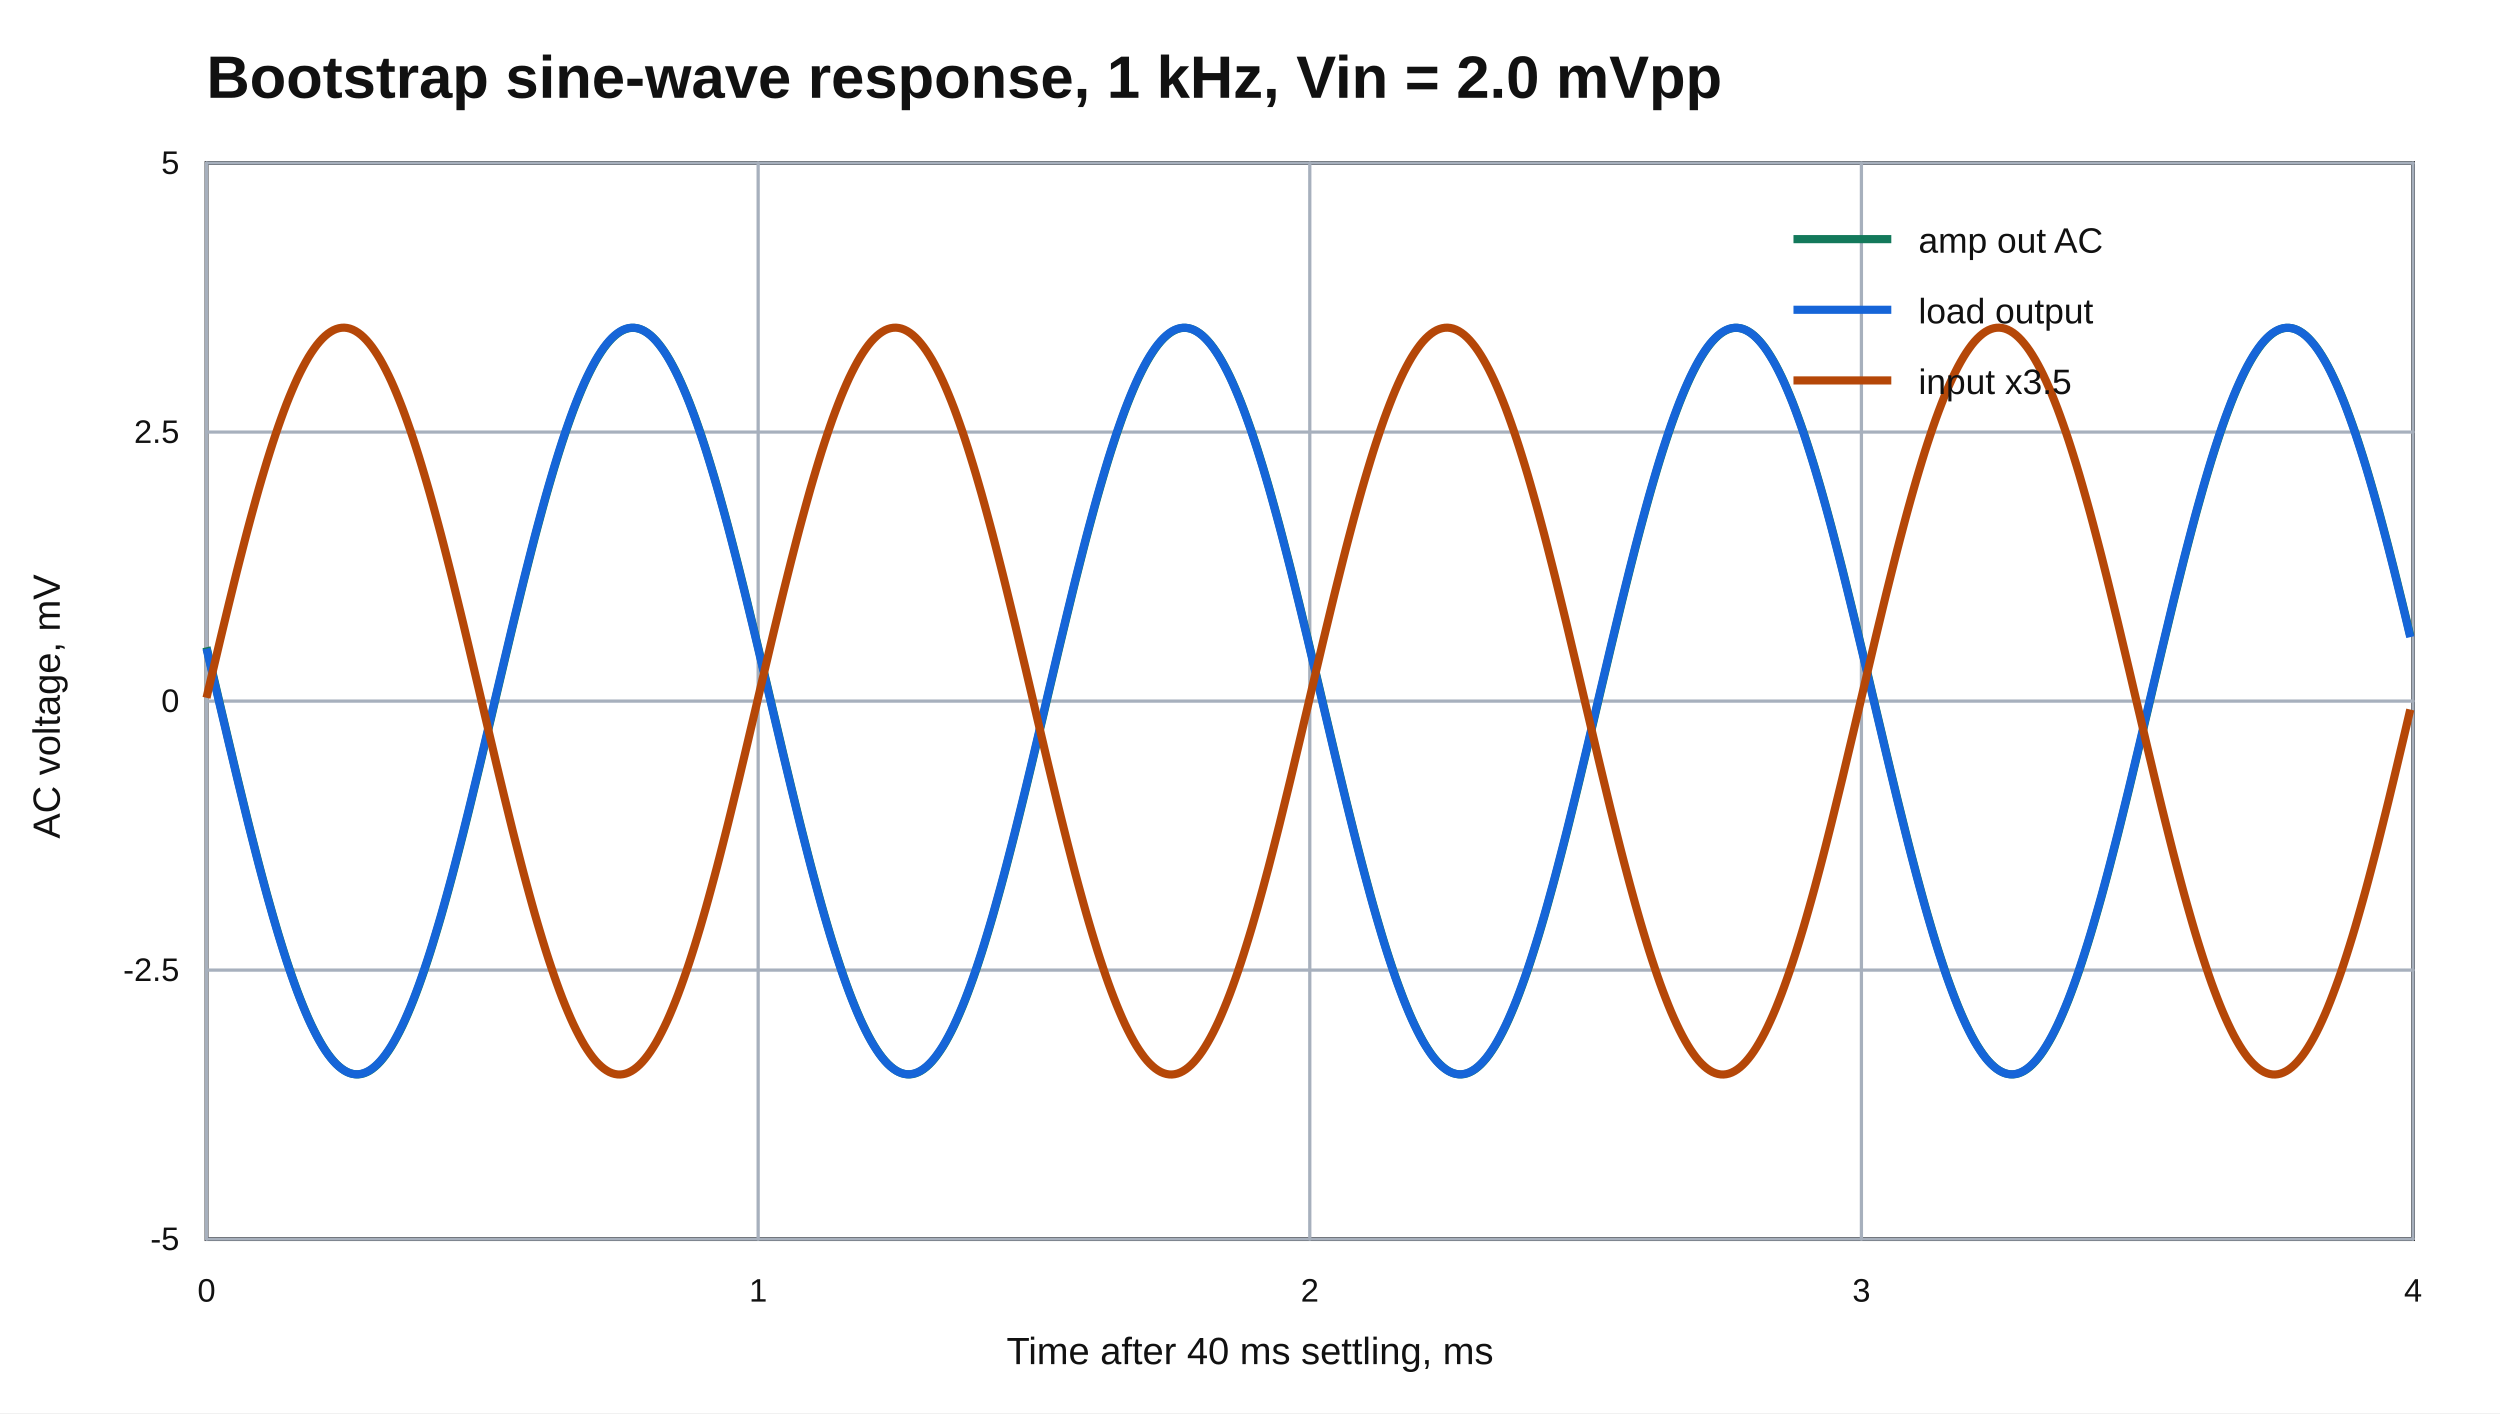
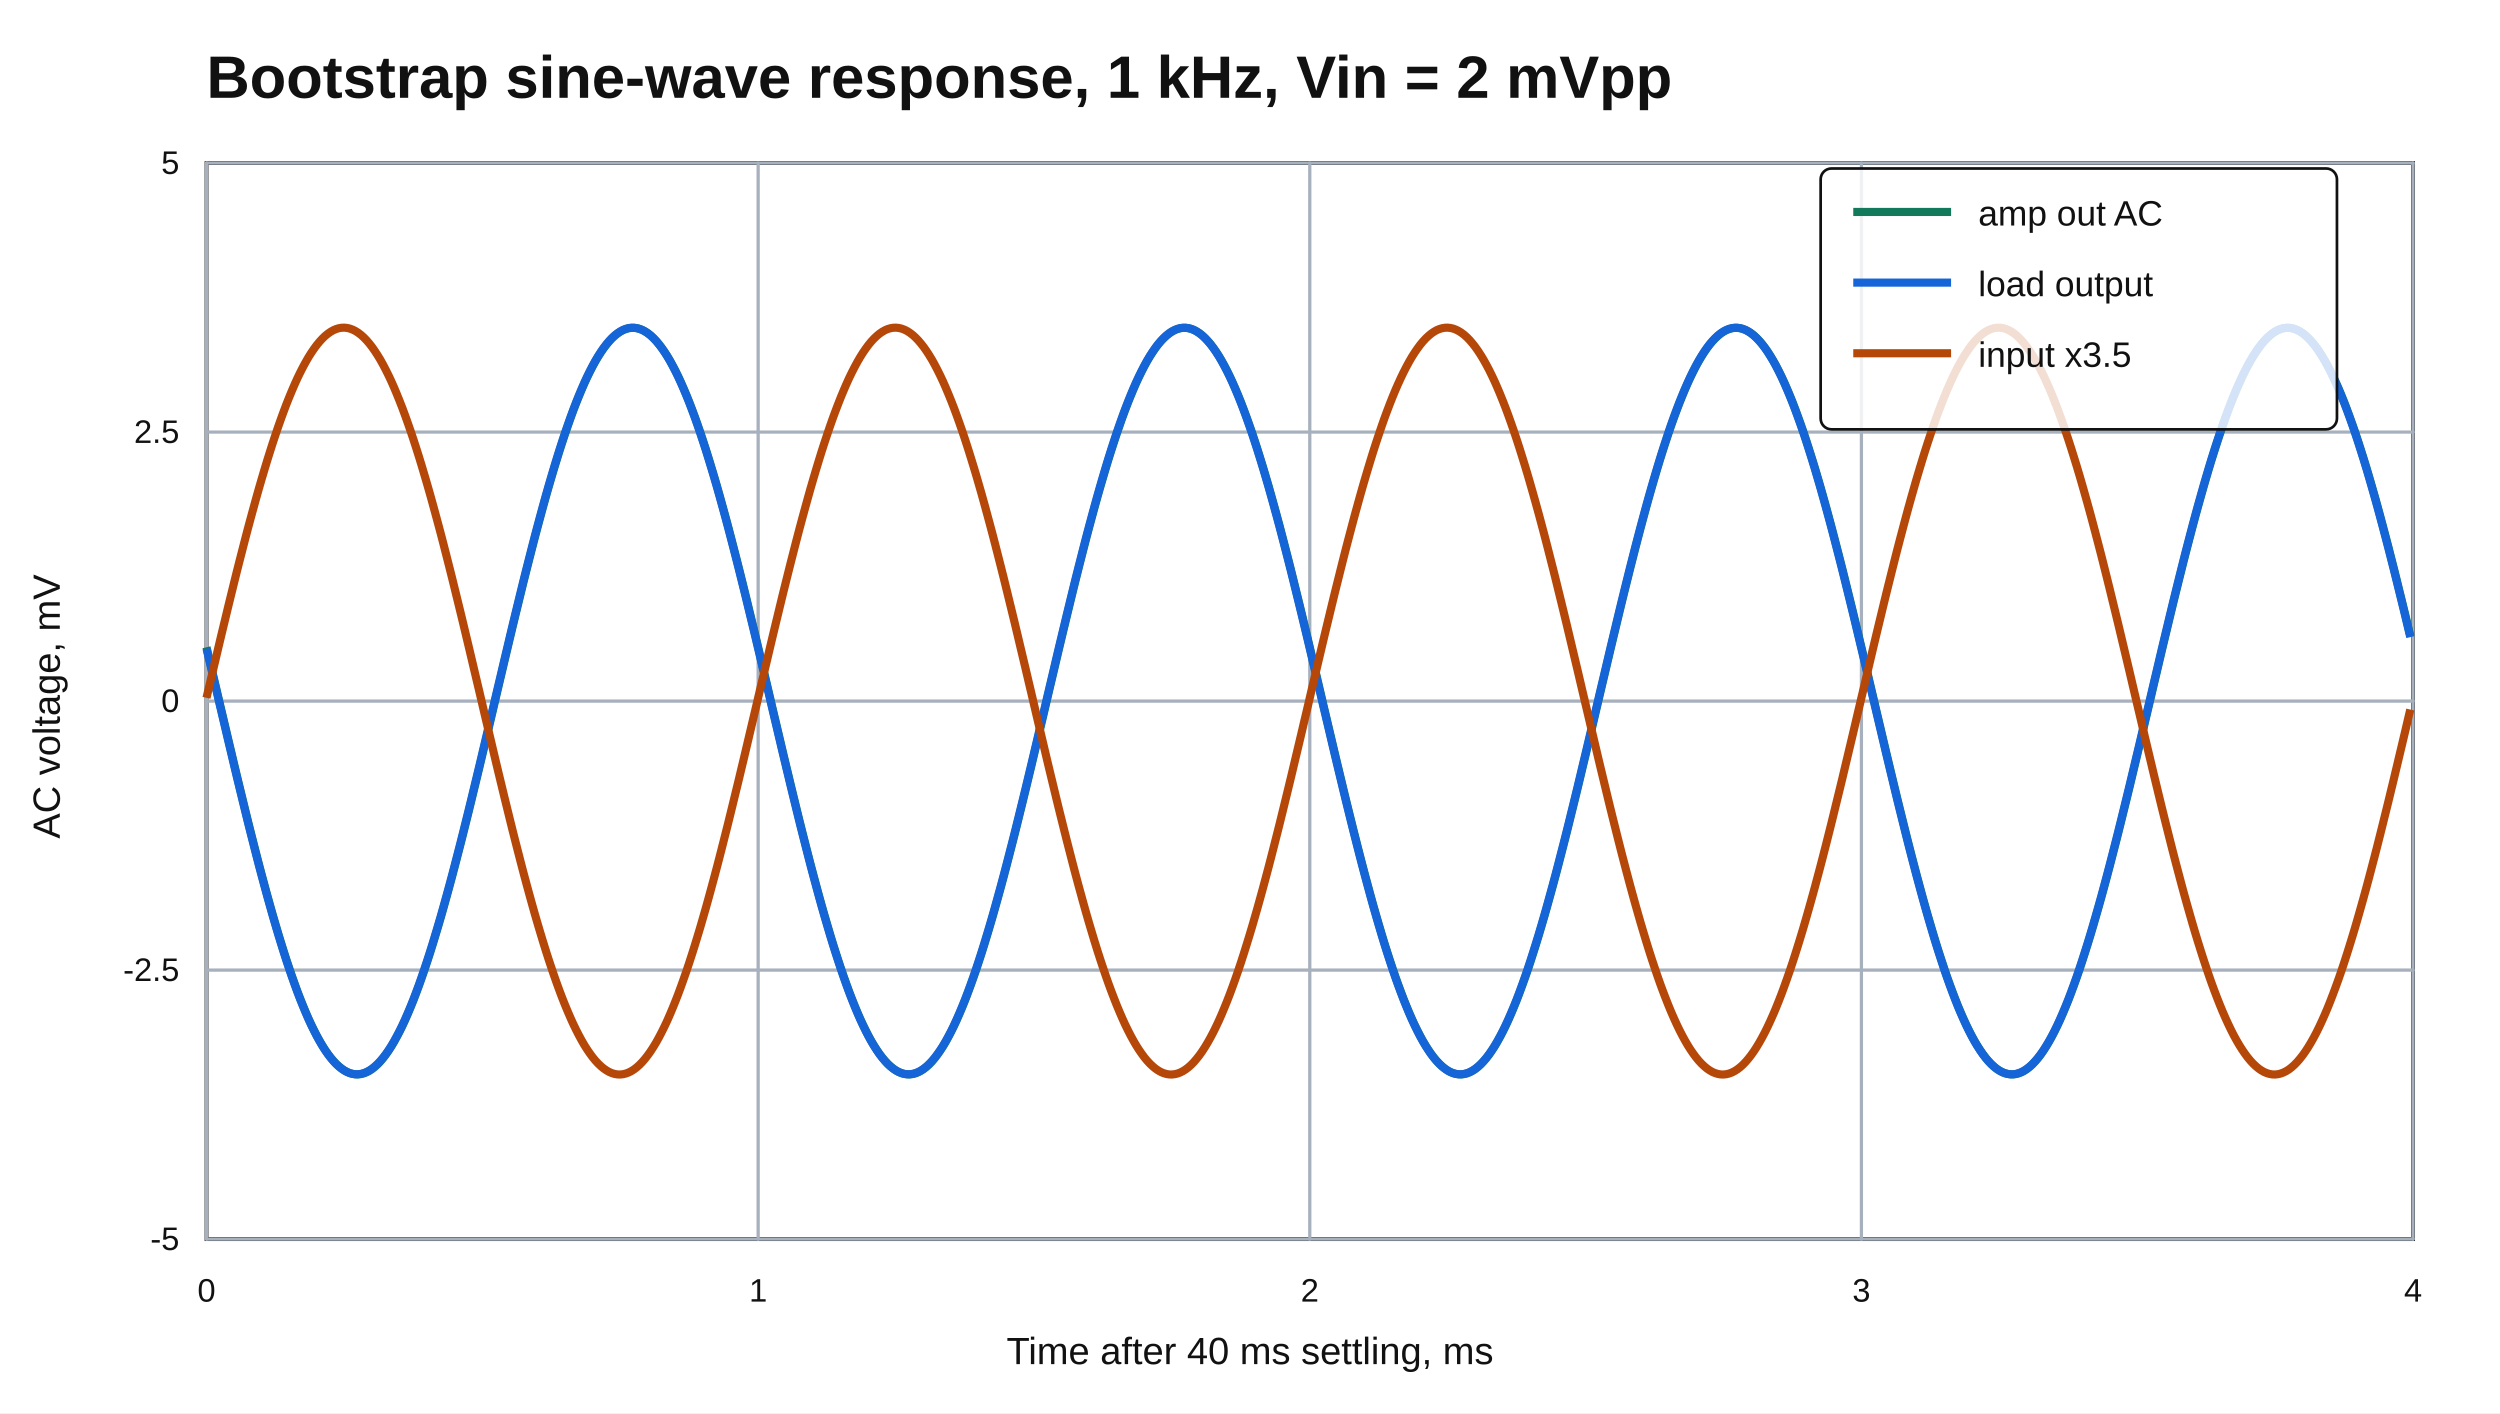
<svg xmlns="http://www.w3.org/2000/svg" width="920" height="520" viewBox="0 0 920 520">
  <defs>
    <style>
.wire{stroke:#111;stroke-width:2.6;fill:none;stroke-linecap:round;stroke-linejoin:round}
.thin{stroke:#a7b0bd;stroke-width:1.2;fill:none;stroke-linecap:round;stroke-linejoin:round}
.axis{stroke:#111;stroke-width:1.4;fill:none}
.blue{stroke:#1665d8;stroke-width:3;fill:none;stroke-linecap:round;stroke-linejoin:round}
.green{stroke:#13795b;stroke-width:3;fill:none;stroke-linecap:round;stroke-linejoin:round}
.orange{stroke:#b54708;stroke-width:3;fill:none;stroke-linecap:round;stroke-linejoin:round}
.node{fill:#111;stroke:none}
</style>
  </defs>
  <rect width="100%" height="100%" fill="#fff" />
-   <text x="76" y="36" font-family="Arial, Helvetica, sans-serif" font-size="22" font-weight="700" text-anchor="start" fill="#111">Bootstrap sine-wave response, 1 kHz, Vin = 2.0 mVpp</text>
+   <text x="76" y="36" font-family="Arial, Helvetica, sans-serif" font-size="22" font-weight="700" text-anchor="start" fill="#111">Bootstrap sine-wave response, 1 kHz, Vin = 2 mVpp</text>
  <rect x="76" y="60" width="812" height="396" fill="#fff" stroke="#111" stroke-width="1.4" />
  <line x1="76" y1="60" x2="76" y2="456" class="thin" />
  <text x="76" y="479" font-family="Arial, Helvetica, sans-serif" font-size="12" font-weight="400" text-anchor="middle" fill="#111">0</text>
  <line x1="279" y1="60" x2="279" y2="456" class="thin" />
  <text x="279" y="479" font-family="Arial, Helvetica, sans-serif" font-size="12" font-weight="400" text-anchor="middle" fill="#111">1</text>
  <line x1="482" y1="60" x2="482" y2="456" class="thin" />
  <text x="482" y="479" font-family="Arial, Helvetica, sans-serif" font-size="12" font-weight="400" text-anchor="middle" fill="#111">2</text>
  <line x1="685" y1="60" x2="685" y2="456" class="thin" />
  <text x="685" y="479" font-family="Arial, Helvetica, sans-serif" font-size="12" font-weight="400" text-anchor="middle" fill="#111">3</text>
  <line x1="888" y1="60" x2="888" y2="456" class="thin" />
  <text x="888" y="479" font-family="Arial, Helvetica, sans-serif" font-size="12" font-weight="400" text-anchor="middle" fill="#111">4</text>
  <line x1="76" y1="456" x2="888" y2="456" class="thin" />
  <text x="66" y="460" font-family="Arial, Helvetica, sans-serif" font-size="12" font-weight="400" text-anchor="end" fill="#111">-5</text>
  <line x1="76" y1="357" x2="888" y2="357" class="thin" />
  <text x="66" y="361" font-family="Arial, Helvetica, sans-serif" font-size="12" font-weight="400" text-anchor="end" fill="#111">-2.5</text>
  <line x1="76" y1="258" x2="888" y2="258" class="thin" />
  <text x="66" y="262" font-family="Arial, Helvetica, sans-serif" font-size="12" font-weight="400" text-anchor="end" fill="#111">0</text>
  <line x1="76" y1="159" x2="888" y2="159" class="thin" />
  <text x="66" y="163" font-family="Arial, Helvetica, sans-serif" font-size="12" font-weight="400" text-anchor="end" fill="#111">2.5</text>
  <line x1="76" y1="60" x2="888" y2="60" class="thin" />
  <text x="66" y="64" font-family="Arial, Helvetica, sans-serif" font-size="12" font-weight="400" text-anchor="end" fill="#111">5</text>
  <polyline points="76.00,238.19 77.01,242.47 78.03,246.76 79.05,251.07 80.06,255.38 81.07,259.70 82.09,264.01 83.11,268.32 84.12,272.61 85.14,276.90 86.15,281.16 87.16,285.40 88.18,289.61 89.20,293.80 90.21,297.94 91.22,302.05 92.24,306.12 93.26,310.13 94.27,314.10 95.28,318.01 96.30,321.86 97.32,325.65 98.33,329.37 99.35,333.02 100.36,336.60 101.38,340.10 102.39,343.52 103.41,346.86 104.42,350.10 105.43,353.26 106.45,356.32 107.47,359.29 108.48,362.15 109.49,364.92 110.51,367.57 111.53,370.12 112.54,372.56 113.55,374.89 114.57,377.10 115.59,379.19 116.60,381.16 117.62,383.01 118.63,384.74 119.64,386.34 120.66,387.82 121.68,389.17 122.69,390.39 123.70,391.48 124.72,392.43 125.74,393.26 126.75,393.95 127.76,394.51 128.78,394.93 129.80,395.21 130.81,395.36 131.82,395.38 132.84,395.26 133.86,395.00 134.87,394.61 135.89,394.09 136.90,393.43 137.91,392.63 138.93,391.71 139.95,390.65 140.96,389.46 141.97,388.14 142.99,386.69 144.01,385.12 145.02,383.42 146.03,381.59 147.05,379.65 148.07,377.58 149.08,375.40 150.09,373.10 151.11,370.68 152.13,368.16 153.14,365.52 154.16,362.78 155.17,359.94 156.18,357.00 157.20,353.95 158.22,350.82 159.23,347.59 160.24,344.27 161.26,340.87 162.28,337.39 163.29,333.82 164.30,330.19 165.32,326.48 166.34,322.70 167.35,318.86 168.36,314.96 169.38,311.01 170.40,307.00 171.41,302.94 172.43,298.84 173.44,294.70 174.45,290.52 175.47,286.31 176.49,282.08 177.50,277.81 178.51,273.53 179.53,269.24 180.55,264.93 181.56,260.62 182.57,256.30 183.59,251.98 184.61,247.67 185.62,243.38 186.64,239.09 187.65,234.83 188.66,230.58 189.68,226.37 190.70,222.18 191.71,218.03 192.72,213.92 193.74,209.86 194.76,205.84 195.77,201.87 196.78,197.96 197.80,194.11 198.82,190.32 199.83,186.60 200.84,182.95 201.86,179.37 202.88,175.87 203.89,172.45 204.91,169.12 205.92,165.87 206.93,162.72 207.95,159.66 208.97,156.69 209.98,153.83 210.99,151.07 212.01,148.41 213.03,145.86 214.04,143.43 215.05,141.10 216.07,138.89 217.09,136.80 218.10,134.83 219.11,132.98 220.13,131.26 221.15,129.66 222.16,128.18 223.18,126.84 224.19,125.62 225.20,124.53 226.22,123.58 227.24,122.76 228.25,122.07 229.26,121.52 230.28,121.10 231.30,120.81 232.31,120.66 233.32,120.65 234.34,120.77 235.36,121.03 236.37,121.42 237.38,121.95 238.40,122.61 239.42,123.41 240.43,124.34 241.45,125.40 242.46,126.59 243.47,127.91 244.49,129.36 245.51,130.93 246.52,132.63 247.53,134.46 248.55,136.40 249.57,138.47 250.58,140.66 251.59,142.96 252.61,145.37 253.63,147.89 254.64,150.53 255.66,153.27 256.67,156.11 257.69,159.05 258.70,162.09 259.72,165.23 260.73,168.46 261.74,171.77 262.76,175.17 263.78,178.65 264.79,182.21 265.80,185.85 266.82,189.56 267.84,193.33 268.85,197.17 269.86,201.06 270.88,205.02 271.90,209.02 272.91,213.08 273.93,217.18 274.94,221.32 275.95,225.49 276.97,229.70 277.99,233.93 279.00,238.19 280.01,242.47 281.03,246.76 282.05,251.07 283.06,255.38 284.07,259.70 285.09,264.01 286.11,268.32 287.12,272.61 288.13,276.90 289.15,281.16 290.17,285.40 291.18,289.61 292.20,293.80 293.21,297.94 294.22,302.05 295.24,306.12 296.26,310.13 297.27,314.10 298.28,318.01 299.30,321.86 300.32,325.65 301.33,329.37 302.34,333.02 303.36,336.60 304.38,340.10 305.39,343.52 306.40,346.86 307.42,350.10 308.44,353.26 309.45,356.32 310.47,359.29 311.48,362.15 312.49,364.91 313.51,367.57 314.53,370.12 315.54,372.56 316.55,374.89 317.57,377.10 318.59,379.19 319.60,381.16 320.61,383.01 321.63,384.74 322.65,386.34 323.66,387.82 324.68,389.17 325.69,390.39 326.70,391.48 327.72,392.43 328.74,393.26 329.75,393.95 330.76,394.50 331.78,394.93 332.80,395.21 333.81,395.36 334.82,395.38 335.84,395.26 336.86,395.00 337.87,394.61 338.88,394.09 339.90,393.43 340.92,392.63 341.93,391.71 342.95,390.65 343.96,389.46 344.97,388.14 345.99,386.69 347.01,385.12 348.02,383.42 349.03,381.59 350.05,379.65 351.07,377.58 352.08,375.40 353.09,373.10 354.11,370.68 355.13,368.16 356.14,365.52 357.15,362.78 358.17,359.94 359.19,357.00 360.20,353.95 361.22,350.82 362.23,347.59 363.24,344.27 364.26,340.87 365.28,337.39 366.29,333.82 367.30,330.19 368.32,326.48 369.34,322.70 370.35,318.86 371.36,314.96 372.38,311.01 373.40,307.00 374.41,302.94 375.42,298.84 376.44,294.70 377.46,290.52 378.47,286.31 379.49,282.07 380.50,277.81 381.51,273.53 382.53,269.24 383.55,264.93 384.56,260.61 385.57,256.30 386.59,251.98 387.61,247.67 388.62,243.38 389.63,239.09 390.65,234.83 391.67,230.58 392.68,226.37 393.70,222.18 394.71,218.03 395.72,213.92 396.74,209.86 397.76,205.84 398.77,201.87 399.78,197.96 400.80,194.11 401.82,190.32 402.83,186.60 403.84,182.95 404.86,179.37 405.88,175.87 406.89,172.45 407.90,169.12 408.92,165.87 409.94,162.72 410.95,159.66 411.97,156.69 412.98,153.83 413.99,151.07 415.01,148.41 416.03,145.86 417.04,143.43 418.05,141.10 419.07,138.89 420.09,136.80 421.10,134.83 422.11,132.98 423.13,131.26 424.15,129.66 425.16,128.18 426.17,126.84 427.19,125.62 428.21,124.53 429.22,123.58 430.24,122.76 431.25,122.07 432.26,121.52 433.28,121.10 434.30,120.81 435.31,120.66 436.32,120.65 437.34,120.77 438.36,121.03 439.37,121.42 440.38,121.95 441.40,122.61 442.42,123.41 443.43,124.34 444.44,125.40 445.46,126.59 446.48,127.91 447.49,129.36 448.51,130.93 449.52,132.63 450.53,134.46 451.55,136.40 452.57,138.47 453.58,140.66 454.59,142.96 455.61,145.37 456.63,147.89 457.64,150.53 458.65,153.27 459.67,156.11 460.69,159.05 461.70,162.09 462.72,165.23 463.73,168.46 464.75,171.77 465.76,175.17 466.78,178.65 467.79,182.21 468.80,185.85 469.82,189.55 470.84,193.33 471.85,197.17 472.86,201.06 473.88,205.02 474.90,209.02 475.91,213.08 476.92,217.18 477.94,221.32 478.96,225.49 479.97,229.70 480.99,233.93 482.00,238.19 483.01,242.47 484.03,246.76 485.05,251.07 486.06,255.38 487.07,259.70 488.09,264.01 489.11,268.32 490.12,272.61 491.13,276.89 492.15,281.16 493.17,285.40 494.18,289.61 495.19,293.80 496.21,297.94 497.23,302.05 498.24,306.12 499.26,310.13 500.27,314.10 501.28,318.01 502.30,321.86 503.32,325.65 504.33,329.37 505.34,333.02 506.36,336.60 507.38,340.10 508.39,343.52 509.40,346.86 510.42,350.10 511.44,353.26 512.45,356.32 513.46,359.29 514.48,362.15 515.50,364.91 516.51,367.57 517.53,370.12 518.54,372.56 519.55,374.88 520.57,377.10 521.59,379.19 522.60,381.16 523.61,383.01 524.63,384.74 525.65,386.34 526.66,387.82 527.67,389.17 528.69,390.39 529.71,391.48 530.72,392.43 531.74,393.26 532.75,393.95 533.76,394.50 534.78,394.93 535.80,395.21 536.81,395.36 537.82,395.38 538.84,395.26 539.86,395.00 540.87,394.61 541.88,394.09 542.90,393.43 543.92,392.63 544.93,391.71 545.94,390.65 546.96,389.46 547.98,388.14 548.99,386.69 550.01,385.12 551.02,383.42 552.03,381.59 553.05,379.65 554.07,377.58 555.08,375.40 556.09,373.10 557.11,370.68 558.13,368.16 559.14,365.52 560.15,362.78 561.17,359.94 562.19,357.00 563.20,353.95 564.21,350.82 565.23,347.59 566.25,344.27 567.26,340.87 568.28,337.39 569.29,333.82 570.30,330.19 571.32,326.48 572.34,322.70 573.35,318.86 574.36,314.96 575.38,311.01 576.40,307.00 577.41,302.94 578.42,298.84 579.44,294.70 580.46,290.52 581.47,286.31 582.48,282.07 583.50,277.81 584.52,273.53 585.53,269.24 586.55,264.93 587.56,260.61 588.57,256.30 589.59,251.98 590.61,247.67 591.62,243.37 592.63,239.09 593.65,234.83 594.67,230.58 595.68,226.37 596.69,222.18 597.71,218.03 598.73,213.92 599.74,209.86 600.76,205.84 601.77,201.87 602.79,197.96 603.80,194.11 604.82,190.32 605.83,186.60 606.84,182.95 607.86,179.37 608.88,175.87 609.89,172.45 610.90,169.12 611.92,165.87 612.94,162.72 613.95,159.66 614.96,156.69 615.98,153.83 617.00,151.07 618.01,148.41 619.03,145.86 620.04,143.43 621.06,141.10 622.07,138.89 623.09,136.80 624.10,134.83 625.11,132.98 626.13,131.26 627.15,129.66 628.16,128.18 629.17,126.84 630.19,125.62 631.21,124.53 632.22,123.58 633.23,122.76 634.25,122.07 635.27,121.52 636.28,121.10 637.30,120.81 638.31,120.66 639.32,120.65 640.34,120.77 641.36,121.03 642.37,121.42 643.38,121.95 644.40,122.61 645.42,123.41 646.43,124.34 647.44,125.40 648.46,126.59 649.48,127.91 650.49,129.36 651.50,130.93 652.52,132.63 653.54,134.46 654.55,136.40 655.57,138.47 656.58,140.65 657.59,142.96 658.61,145.37 659.63,147.89 660.64,150.53 661.65,153.27 662.67,156.11 663.69,159.05 664.70,162.09 665.71,165.23 666.73,168.46 667.75,171.77 668.76,175.17 669.78,178.65 670.79,182.21 671.81,185.85 672.82,189.55 673.84,193.33 674.85,197.17 675.86,201.06 676.88,205.02 677.90,209.02 678.91,213.08 679.92,217.18 680.94,221.32 681.96,225.49 682.97,229.70 683.98,233.93 685.00,238.19 686.02,242.47 687.03,246.76 688.05,251.07 689.06,255.38 690.07,259.70 691.09,264.01 692.11,268.32 693.12,272.61 694.13,276.89 695.15,281.16 696.17,285.40 697.18,289.61 698.19,293.80 699.21,297.94 700.23,302.05 701.24,306.12 702.25,310.13 703.27,314.10 704.29,318.01 705.30,321.86 706.32,325.65 707.33,329.37 708.34,333.02 709.36,336.60 710.38,340.10 711.39,343.52 712.40,346.86 713.42,350.10 714.44,353.26 715.45,356.32 716.46,359.29 717.48,362.15 718.50,364.91 719.51,367.57 720.52,370.12 721.54,372.56 722.56,374.88 723.57,377.09 724.59,379.19 725.60,381.16 726.61,383.01 727.63,384.74 728.65,386.34 729.66,387.82 730.67,389.17 731.69,390.39 732.71,391.48 733.72,392.43 734.73,393.26 735.75,393.95 736.77,394.50 737.78,394.93 738.80,395.21 739.81,395.36 740.83,395.38 741.84,395.26 742.86,395.00 743.87,394.61 744.88,394.09 745.90,393.43 746.92,392.63 747.93,391.71 748.94,390.65 749.96,389.46 750.98,388.14 751.99,386.69 753.00,385.12 754.02,383.42 755.04,381.59 756.05,379.65 757.07,377.58 758.08,375.40 759.09,373.10 760.11,370.68 761.13,368.16 762.14,365.52 763.15,362.78 764.17,359.94 765.19,357.00 766.20,353.95 767.21,350.82 768.23,347.59 769.25,344.27 770.26,340.87 771.27,337.39 772.29,333.82 773.31,330.19 774.32,326.48 775.34,322.70 776.35,318.86 777.36,314.96 778.38,311.01 779.40,307.00 780.41,302.94 781.42,298.84 782.44,294.70 783.46,290.52 784.47,286.31 785.48,282.07 786.50,277.81 787.52,273.53 788.53,269.24 789.54,264.93 790.56,260.61 791.58,256.30 792.59,251.98 793.61,247.67 794.62,243.37 795.63,239.09 796.65,234.82 797.67,230.58 798.68,226.37 799.69,222.18 800.71,218.03 801.73,213.92 802.74,209.86 803.75,205.84 804.77,201.87 805.79,197.96 806.80,194.11 807.81,190.32 808.83,186.60 809.85,182.95 810.86,179.37 811.88,175.87 812.89,172.45 813.90,169.12 814.92,165.87 815.94,162.72 816.95,159.65 817.96,156.69 818.98,153.83 820.00,151.07 821.01,148.41 822.02,145.86 823.04,143.43 824.06,141.10 825.07,138.89 826.09,136.80 827.10,134.83 828.12,132.98 829.13,131.26 830.15,129.66 831.16,128.18 832.17,126.84 833.19,125.62 834.21,124.53 835.22,123.58 836.23,122.76 837.25,122.07 838.27,121.52 839.28,121.10 840.29,120.81 841.31,120.66 842.33,120.65 843.34,120.77 844.36,121.03 845.37,121.42 846.38,121.95 847.40,122.61 848.42,123.41 849.43,124.34 850.44,125.40 851.46,126.59 852.48,127.91 853.49,129.36 854.50,130.93 855.52,132.63 856.54,134.46 857.55,136.40 858.56,138.47 859.58,140.65 860.60,142.95 861.61,145.37 862.63,147.89 863.64,150.53 864.65,153.27 865.67,156.11 866.69,159.05 867.70,162.09 868.71,165.23 869.73,168.46 870.75,171.77 871.76,175.17 872.77,178.65 873.79,182.21 874.81,185.85 875.82,189.55 876.83,193.33 877.85,197.17 878.87,201.06 879.88,205.02 880.90,209.02 881.91,213.08 882.92,217.18 883.94,221.32 884.96,225.49 885.97,229.70 886.98,233.93" fill="none" stroke="#13795b" stroke-width="3" stroke-linejoin="round" />
-   <line x1="660" y1="88" x2="696" y2="88" stroke="#13795b" stroke-width="3" />
-   <text x="706" y="93" font-family="Arial, Helvetica, sans-serif" font-size="13" font-weight="400" text-anchor="start" fill="#111">amp out AC</text>
  <polyline points="76.00,238.71 77.01,242.99 78.03,247.29 79.05,251.59 80.06,255.91 81.07,260.22 82.09,264.53 83.11,268.84 84.12,273.13 85.14,277.41 86.15,281.68 87.16,285.91 88.18,290.12 89.20,294.30 90.21,298.44 91.22,302.55 92.24,306.60 93.26,310.62 94.27,314.57 95.28,318.48 96.30,322.32 97.32,326.10 98.33,329.81 99.35,333.45 100.36,337.02 101.38,340.51 102.39,343.92 103.41,347.24 104.42,350.48 105.43,353.62 106.45,356.67 107.47,359.62 108.48,362.47 109.49,365.22 110.51,367.87 111.53,370.40 112.54,372.82 113.55,375.13 114.57,377.33 115.59,379.40 116.60,381.36 117.62,383.20 118.63,384.91 119.64,386.49 120.66,387.95 121.68,389.29 122.69,390.49 123.70,391.56 124.72,392.50 125.74,393.30 126.75,393.97 127.76,394.51 128.78,394.92 129.80,395.19 130.81,395.32 131.82,395.32 132.84,395.18 133.86,394.90 134.87,394.49 135.89,393.95 136.90,393.27 137.91,392.46 138.93,391.52 139.95,390.44 140.96,389.23 141.97,387.90 142.99,386.43 144.01,384.84 145.02,383.12 146.03,381.28 147.05,379.32 148.07,377.24 149.08,375.04 150.09,372.72 151.11,370.29 152.13,367.75 153.14,365.11 154.16,362.35 155.17,359.49 156.18,356.54 157.20,353.48 158.22,350.33 159.23,347.09 160.24,343.76 161.26,340.35 162.28,336.86 163.29,333.28 164.30,329.64 165.32,325.92 166.34,322.14 167.35,318.29 168.36,314.38 169.38,310.42 170.40,306.40 171.41,302.34 172.43,298.23 173.44,294.09 174.45,289.90 175.47,285.69 176.49,281.45 177.50,277.18 178.51,272.90 179.53,268.60 180.55,264.29 181.56,259.98 182.57,255.66 183.59,251.35 184.61,247.04 185.62,242.74 186.64,238.46 187.65,234.20 188.66,229.96 189.68,225.75 190.70,221.57 191.71,217.43 192.72,213.32 193.74,209.26 194.76,205.25 195.77,201.29 196.78,197.39 197.80,193.54 198.82,189.76 199.83,186.05 200.84,182.41 201.86,178.84 202.88,175.35 203.89,171.95 204.91,168.62 205.92,165.39 206.93,162.25 207.95,159.20 208.97,156.25 209.98,153.40 210.99,150.65 212.01,148.01 213.03,145.48 214.04,143.06 215.05,140.75 216.07,138.55 217.09,136.48 218.10,134.53 219.11,132.69 220.13,130.98 221.15,129.40 222.16,127.94 223.18,126.61 224.19,125.42 225.20,124.35 226.22,123.41 227.24,122.61 228.25,121.94 229.26,121.40 230.28,121.00 231.30,120.73 232.31,120.60 233.32,120.61 234.34,120.75 235.36,121.03 236.37,121.44 237.38,121.98 238.40,122.66 239.42,123.47 240.43,124.42 241.45,125.50 242.46,126.71 243.47,128.04 244.49,129.51 245.51,131.10 246.52,132.82 247.53,134.66 248.55,136.63 249.57,138.71 250.58,140.91 251.59,143.22 252.61,145.65 253.63,148.19 254.64,150.84 255.66,153.59 256.67,156.45 257.69,159.41 258.70,162.46 259.72,165.61 260.73,168.85 261.74,172.17 262.76,175.59 263.78,179.08 264.79,182.65 265.80,186.29 266.82,190.01 267.84,193.79 268.85,197.64 269.86,201.54 270.88,205.50 271.90,209.52 272.91,213.58 273.93,217.68 274.94,221.83 275.95,226.01 276.97,230.22 277.99,234.46 279.00,238.72 280.01,243.00 281.03,247.29 282.05,251.60 283.06,255.91 284.07,260.23 285.09,264.54 286.11,268.85 287.12,273.14 288.13,277.42 289.15,281.68 290.17,285.92 291.18,290.13 292.20,294.31 293.21,298.45 294.22,302.55 295.24,306.61 296.26,310.62 297.27,314.58 298.28,318.48 299.30,322.33 300.32,326.11 301.33,329.82 302.34,333.46 303.36,337.03 304.38,340.52 305.39,343.93 306.40,347.25 307.42,350.48 308.44,353.63 309.45,356.68 310.47,359.63 311.48,362.48 312.49,365.23 313.51,367.87 314.53,370.41 315.54,372.83 316.55,375.14 317.57,377.33 318.59,379.41 319.60,381.37 320.61,383.20 321.63,384.91 322.65,386.50 323.66,387.96 324.68,389.29 325.69,390.49 326.70,391.56 327.72,392.50 328.74,393.31 329.75,393.98 330.76,394.52 331.78,394.92 332.80,395.19 333.81,395.32 334.82,395.32 335.84,395.18 336.86,394.91 337.87,394.50 338.88,393.96 339.90,393.28 340.92,392.47 341.93,391.52 342.95,390.45 343.96,389.24 344.97,387.90 345.99,386.44 347.01,384.85 348.02,383.13 349.03,381.29 350.05,379.33 351.07,377.24 352.08,375.04 353.09,372.73 354.11,370.30 355.13,367.76 356.14,365.11 357.15,362.36 358.17,359.50 359.19,356.54 360.20,353.49 361.22,350.34 362.23,347.10 363.24,343.77 364.26,340.36 365.28,336.86 366.29,333.29 367.30,329.64 368.32,325.93 369.34,322.14 370.35,318.29 371.36,314.39 372.38,310.42 373.40,306.41 374.41,302.34 375.42,298.24 376.44,294.09 377.46,289.91 378.47,285.70 379.49,281.45 380.50,277.19 381.51,272.91 382.53,268.61 383.55,264.30 384.56,259.99 385.57,255.67 386.59,251.36 387.61,247.05 388.62,242.75 389.63,238.47 390.65,234.21 391.67,229.97 392.68,225.76 393.70,221.58 394.71,217.43 395.72,213.33 396.74,209.27 397.76,205.26 398.77,201.30 399.78,197.39 400.80,193.55 401.82,189.77 402.83,186.06 403.84,182.42 404.86,178.85 405.88,175.36 406.89,171.95 407.90,168.63 408.92,165.40 409.94,162.25 410.95,159.21 411.97,156.25 412.98,153.40 413.99,150.66 415.01,148.02 416.03,145.48 417.04,143.06 418.05,140.75 419.07,138.56 420.09,136.49 421.10,134.53 422.11,132.70 423.13,130.99 424.15,129.41 425.16,127.95 426.17,126.62 427.19,125.42 428.21,124.35 429.22,123.42 430.24,122.61 431.25,121.94 432.26,121.41 433.28,121.01 434.30,120.74 435.31,120.61 436.32,120.61 437.34,120.76 438.36,121.03 439.37,121.44 440.38,121.99 441.40,122.67 442.42,123.48 443.43,124.43 444.44,125.50 445.46,126.71 446.48,128.05 447.49,129.52 448.51,131.11 449.52,132.83 450.53,134.67 451.55,136.63 452.57,138.71 453.58,140.91 454.59,143.23 455.61,145.66 456.63,148.20 457.64,150.85 458.65,153.60 459.67,156.46 460.69,159.41 461.70,162.47 462.72,165.61 463.73,168.85 464.75,172.18 465.76,175.59 466.78,179.09 467.79,182.66 468.80,186.30 469.82,190.02 470.84,193.80 471.85,197.64 472.86,201.55 473.88,205.51 474.90,209.52 475.91,213.58 476.92,217.69 477.94,221.83 478.96,226.01 479.97,230.22 480.99,234.46 482.00,238.72 483.01,243.00 484.03,247.30 485.05,251.61 486.06,255.92 487.07,260.23 488.09,264.55 489.11,268.85 490.12,273.15 491.13,277.43 492.15,281.69 493.17,285.93 494.18,290.14 495.19,294.31 496.21,298.46 497.23,302.56 498.24,306.62 499.26,310.63 500.27,314.59 501.28,318.49 502.30,322.33 503.32,326.11 504.33,329.83 505.34,333.47 506.36,337.03 507.38,340.52 508.39,343.93 509.40,347.25 510.42,350.49 511.44,353.63 512.45,356.68 513.46,359.63 514.48,362.49 515.50,365.23 516.51,367.88 517.53,370.41 518.54,372.84 519.55,375.15 520.57,377.34 521.59,379.42 522.60,381.37 523.61,383.21 524.63,384.92 525.65,386.51 526.66,387.97 527.67,389.30 528.69,390.50 529.71,391.57 530.72,392.51 531.74,393.31 532.75,393.99 533.76,394.53 534.78,394.93 535.80,395.20 536.81,395.33 537.82,395.33 538.84,395.19 539.86,394.92 540.87,394.51 541.88,393.96 542.90,393.29 543.92,392.47 544.93,391.53 545.94,390.45 546.96,389.25 547.98,387.91 548.99,386.44 550.01,384.85 551.02,383.14 552.03,381.29 553.05,379.33 554.07,377.25 555.08,375.05 556.09,372.73 557.11,370.31 558.13,367.77 559.14,365.12 560.15,362.36 561.17,359.51 562.19,356.55 563.20,353.49 564.21,350.35 565.23,347.10 566.25,343.78 567.26,340.36 568.28,336.87 569.29,333.30 570.30,329.65 571.32,325.93 572.34,322.15 573.35,318.30 574.36,314.39 575.38,310.43 576.40,306.41 577.41,302.35 578.42,298.24 579.44,294.10 580.46,289.92 581.47,285.70 582.48,281.46 583.50,277.20 584.52,272.91 585.53,268.62 586.55,264.31 587.56,259.99 588.57,255.68 589.59,251.36 590.61,247.05 591.62,242.76 592.63,238.47 593.65,234.21 594.67,229.97 595.68,225.76 596.69,221.58 597.71,217.44 598.73,213.33 599.74,209.27 600.76,205.26 601.77,201.30 602.79,197.40 603.80,193.56 604.82,189.78 605.83,186.06 606.84,182.42 607.86,178.86 608.88,175.37 609.89,171.96 610.90,168.64 611.92,165.40 612.94,162.26 613.95,159.21 614.96,156.26 615.98,153.41 617.00,150.66 618.01,148.02 619.03,145.49 620.04,143.07 621.06,140.76 622.07,138.57 623.09,136.49 624.10,134.54 625.11,132.71 626.13,131.00 627.15,129.41 628.16,127.96 629.17,126.63 630.19,125.43 631.21,124.36 632.22,123.42 633.23,122.62 634.25,121.95 635.27,121.41 636.28,121.01 637.30,120.75 638.31,120.62 639.32,120.62 640.34,120.76 641.36,121.04 642.37,121.45 643.38,121.99 644.40,122.67 645.42,123.49 646.43,124.43 647.44,125.51 648.46,126.72 649.48,128.06 650.49,129.52 651.50,131.12 652.52,132.83 653.54,134.68 654.55,136.64 655.57,138.72 656.58,140.92 657.59,143.24 658.61,145.67 659.63,148.20 660.64,150.85 661.65,153.61 662.67,156.46 663.69,159.42 664.70,162.47 665.71,165.62 666.73,168.86 667.75,172.19 668.76,175.60 669.78,179.09 670.79,182.66 671.81,186.31 672.82,190.02 673.84,193.80 674.85,197.65 675.86,201.56 676.88,205.52 677.90,209.53 678.91,213.59 679.92,217.69 680.94,221.84 681.96,226.02 682.97,230.23 683.98,234.47 685.00,238.73 686.02,243.01 687.03,247.31 688.05,251.61 689.06,255.93 690.07,260.24 691.09,264.55 692.11,268.86 693.12,273.15 694.13,277.43 695.15,281.69 696.17,285.93 697.18,290.14 698.19,294.32 699.21,298.46 700.23,302.56 701.24,306.62 702.25,310.63 703.27,314.59 704.29,318.50 705.30,322.34 706.32,326.12 707.33,329.83 708.34,333.47 709.36,337.04 710.38,340.53 711.39,343.94 712.40,347.26 713.42,350.50 714.44,353.64 715.45,356.69 716.46,359.64 717.48,362.49 718.50,365.24 719.51,367.88 720.52,370.42 721.54,372.84 722.56,375.15 723.57,377.35 724.59,379.42 725.60,381.38 726.61,383.22 727.63,384.93 728.65,386.51 729.66,387.97 730.67,389.30 731.69,390.51 732.71,391.58 733.72,392.51 734.73,393.32 735.75,393.99 736.77,394.53 737.78,394.94 738.80,395.20 739.81,395.34 740.83,395.33 741.84,395.20 742.86,394.92 743.87,394.51 744.88,393.97 745.90,393.29 746.92,392.48 747.93,391.54 748.94,390.46 749.96,389.25 750.98,387.92 751.99,386.45 753.00,384.86 754.02,383.14 755.04,381.30 756.05,379.34 757.07,377.26 758.08,375.06 759.09,372.74 760.11,370.31 761.13,367.77 762.14,365.12 763.15,362.37 764.17,359.51 765.19,356.55 766.20,353.50 767.21,350.35 768.23,347.11 769.25,343.78 770.26,340.37 771.27,336.87 772.29,333.30 773.31,329.66 774.32,325.94 775.34,322.15 776.35,318.31 777.36,314.40 778.38,310.43 779.40,306.42 780.41,302.36 781.42,298.25 782.44,294.10 783.46,289.92 784.47,285.71 785.48,281.47 786.50,277.20 787.52,272.92 788.53,268.62 789.54,264.31 790.56,260.00 791.58,255.68 792.59,251.37 793.61,247.06 794.62,242.76 795.63,238.48 796.65,234.22 797.67,229.98 798.68,225.77 799.69,221.59 800.71,217.44 801.73,213.34 802.74,209.28 803.75,205.27 804.77,201.31 805.79,197.41 806.80,193.56 807.81,189.78 808.83,186.07 809.85,182.43 810.86,178.86 811.88,175.37 812.89,171.96 813.90,168.64 814.92,165.41 815.94,162.27 816.95,159.22 817.96,156.27 818.98,153.42 820.00,150.67 821.01,148.03 822.02,145.50 823.04,143.07 824.06,140.77 825.07,138.57 826.09,136.50 827.10,134.54 828.12,132.71 829.13,131.00 830.15,129.42 831.16,127.96 832.17,126.63 833.19,125.43 834.21,124.37 835.22,123.43 836.23,122.63 837.25,121.96 838.27,121.42 839.28,121.02 840.29,120.75 841.31,120.62 842.33,120.63 843.34,120.77 844.36,121.04 845.37,121.45 846.38,122.00 847.40,122.68 848.42,123.49 849.43,124.44 850.44,125.52 851.46,126.73 852.48,128.06 853.49,129.53 854.50,131.12 855.52,132.84 856.54,134.68 857.55,136.64 858.56,138.73 859.58,140.93 860.60,143.24 861.61,145.67 862.63,148.21 863.64,150.86 864.65,153.61 865.67,156.47 866.69,159.43 867.70,162.48 868.71,165.63 869.73,168.87 870.75,172.19 871.76,175.60 872.77,179.10 873.79,182.67 874.81,186.31 875.82,190.03 876.83,193.81 877.85,197.66 878.87,201.56 879.88,205.52 880.90,209.54 881.91,213.60 882.92,217.70 883.94,221.84 884.96,226.02 885.97,230.24 886.98,234.47" fill="none" stroke="#1665d8" stroke-width="3" stroke-linejoin="round" />
-   <line x1="660" y1="114" x2="696" y2="114" stroke="#1665d8" stroke-width="3" />
-   <text x="706" y="119" font-family="Arial, Helvetica, sans-serif" font-size="13" font-weight="400" text-anchor="start" fill="#111">load output</text>
  <polyline points="76.00,256.79 77.01,252.48 78.03,248.17 79.05,243.86 80.06,239.58 81.07,235.31 82.09,231.06 83.11,226.84 84.12,222.65 85.14,218.50 86.15,214.39 87.16,210.31 88.18,206.29 89.20,202.32 90.21,198.40 91.22,194.54 92.24,190.74 93.26,187.01 94.27,183.35 95.28,179.76 96.30,176.25 97.32,172.82 98.33,169.48 99.35,166.22 100.36,163.05 101.38,159.98 102.39,157.00 103.41,154.12 104.42,151.35 105.43,148.68 106.45,146.12 107.47,143.67 108.48,141.33 109.49,139.10 110.51,137.00 111.53,135.01 112.54,133.15 113.55,131.40 114.57,129.79 115.59,128.30 116.60,126.93 117.62,125.70 118.63,124.60 119.64,123.63 120.66,122.79 121.68,122.09 122.69,121.51 123.70,121.08 124.72,120.78 125.74,120.61 126.75,120.58 127.76,120.69 128.78,120.93 129.80,121.31 130.81,121.82 131.82,122.46 132.84,123.24 133.86,124.16 134.87,125.20 135.89,126.38 136.90,127.68 137.91,129.12 138.93,130.68 139.95,132.36 140.96,134.18 141.97,136.11 142.99,138.16 144.01,140.33 145.02,142.62 146.03,145.02 147.05,147.54 148.07,150.16 149.08,152.89 150.09,155.72 151.11,158.65 152.13,161.69 153.14,164.81 154.16,168.03 155.17,171.34 156.18,174.73 157.20,178.21 158.22,181.76 159.23,185.39 160.24,189.09 161.26,192.86 162.28,196.69 163.29,200.58 164.30,204.53 165.32,208.54 166.34,212.59 167.35,216.69 168.36,220.82 169.38,225.00 170.40,229.20 171.41,233.44 172.43,237.70 173.44,241.98 174.45,246.27 175.47,250.58 176.49,254.89 177.50,259.21 178.51,263.52 179.53,267.83 180.55,272.14 181.56,276.42 182.57,280.69 183.59,284.94 184.61,289.16 185.62,293.35 186.64,297.50 187.65,301.61 188.66,305.69 189.68,309.71 190.70,313.68 191.71,317.60 192.72,321.46 193.74,325.26 194.76,328.99 195.77,332.65 196.78,336.24 197.80,339.75 198.82,343.18 199.83,346.52 200.84,349.78 201.86,352.95 202.88,356.02 203.89,359.00 204.91,361.88 205.92,364.65 206.93,367.32 207.95,369.88 208.97,372.33 209.98,374.67 210.99,376.90 212.01,379.00 213.03,380.99 214.04,382.85 215.05,384.60 216.07,386.21 217.09,387.70 218.10,389.07 219.11,390.30 220.13,391.40 221.15,392.37 222.16,393.21 223.18,393.91 224.19,394.49 225.20,394.92 226.22,395.22 227.24,395.39 228.25,395.42 229.26,395.31 230.28,395.07 231.30,394.69 232.31,394.18 233.32,393.54 234.34,392.76 235.36,391.84 236.37,390.80 237.38,389.62 238.40,388.32 239.42,386.88 240.43,385.32 241.45,383.64 242.46,381.82 243.47,379.89 244.49,377.84 245.51,375.67 246.52,373.38 247.53,370.98 248.55,368.46 249.57,365.84 250.58,363.11 251.59,360.28 252.61,357.35 253.63,354.31 254.64,351.19 255.66,347.97 256.67,344.66 257.69,341.27 258.70,337.79 259.72,334.24 260.73,330.61 261.74,326.91 262.76,323.14 263.78,319.31 264.79,315.42 265.80,311.47 266.82,307.46 267.84,303.41 268.85,299.31 269.86,295.18 270.88,291.00 271.90,286.80 272.91,282.56 273.93,278.30 274.94,274.02 275.95,269.73 276.97,265.42 277.99,261.11 279.00,256.79 280.01,252.48 281.03,248.17 282.05,243.86 283.06,239.58 284.07,235.31 285.09,231.06 286.11,226.84 287.12,222.65 288.13,218.50 289.15,214.39 290.17,210.31 291.18,206.29 292.20,202.32 293.21,198.40 294.22,194.54 295.24,190.74 296.26,187.01 297.27,183.35 298.28,179.76 299.30,176.25 300.32,172.82 301.33,169.48 302.34,166.22 303.36,163.05 304.38,159.98 305.39,157.00 306.40,154.12 307.42,151.35 308.44,148.68 309.45,146.12 310.47,143.67 311.48,141.33 312.49,139.10 313.51,137.00 314.53,135.01 315.54,133.15 316.55,131.40 317.57,129.79 318.59,128.30 319.60,126.93 320.61,125.70 321.63,124.60 322.65,123.63 323.66,122.79 324.68,122.09 325.69,121.51 326.70,121.08 327.72,120.78 328.74,120.61 329.75,120.58 330.76,120.69 331.78,120.93 332.80,121.31 333.81,121.82 334.82,122.46 335.84,123.24 336.86,124.16 337.87,125.20 338.88,126.38 339.90,127.68 340.92,129.12 341.93,130.68 342.95,132.36 343.96,134.18 344.97,136.11 345.99,138.16 347.01,140.33 348.02,142.62 349.03,145.02 350.05,147.54 351.07,150.16 352.08,152.89 353.09,155.72 354.11,158.65 355.13,161.69 356.14,164.81 357.15,168.03 358.17,171.34 359.19,174.73 360.20,178.21 361.22,181.76 362.23,185.39 363.24,189.09 364.26,192.86 365.28,196.69 366.29,200.58 367.30,204.53 368.32,208.54 369.34,212.59 370.35,216.69 371.36,220.82 372.38,225.00 373.40,229.20 374.41,233.44 375.42,237.70 376.44,241.98 377.46,246.27 378.47,250.58 379.49,254.89 380.50,259.21 381.51,263.52 382.53,267.83 383.55,272.14 384.56,276.42 385.57,280.69 386.59,284.94 387.61,289.16 388.62,293.35 389.63,297.50 390.65,301.61 391.67,305.69 392.68,309.71 393.70,313.68 394.71,317.60 395.72,321.46 396.74,325.26 397.76,328.99 398.77,332.65 399.78,336.24 400.80,339.75 401.82,343.18 402.83,346.52 403.84,349.78 404.86,352.95 405.88,356.02 406.89,359.00 407.90,361.88 408.92,364.65 409.94,367.32 410.95,369.88 411.97,372.33 412.98,374.67 413.99,376.90 415.01,379.00 416.03,380.99 417.04,382.85 418.05,384.60 419.07,386.21 420.09,387.70 421.10,389.07 422.11,390.30 423.13,391.40 424.15,392.37 425.16,393.21 426.17,393.91 427.19,394.49 428.21,394.92 429.22,395.22 430.24,395.39 431.25,395.42 432.26,395.31 433.28,395.07 434.30,394.69 435.31,394.18 436.32,393.54 437.34,392.76 438.36,391.84 439.37,390.80 440.38,389.62 441.40,388.32 442.42,386.88 443.43,385.32 444.44,383.64 445.46,381.82 446.48,379.89 447.49,377.84 448.51,375.67 449.52,373.38 450.53,370.98 451.55,368.46 452.57,365.84 453.58,363.11 454.59,360.28 455.61,357.35 456.63,354.31 457.64,351.19 458.65,347.97 459.67,344.66 460.69,341.27 461.70,337.79 462.72,334.24 463.73,330.61 464.75,326.91 465.76,323.14 466.78,319.31 467.79,315.42 468.80,311.47 469.82,307.46 470.84,303.41 471.85,299.31 472.86,295.18 473.88,291.00 474.90,286.80 475.91,282.56 476.92,278.30 477.94,274.02 478.96,269.73 479.97,265.42 480.99,261.11 482.00,256.79 483.01,252.48 484.03,248.17 485.05,243.86 486.06,239.58 487.07,235.31 488.09,231.06 489.11,226.84 490.12,222.65 491.13,218.50 492.15,214.39 493.17,210.31 494.18,206.29 495.19,202.32 496.21,198.40 497.23,194.54 498.24,190.74 499.26,187.01 500.27,183.35 501.28,179.76 502.30,176.25 503.32,172.82 504.33,169.48 505.34,166.22 506.36,163.05 507.38,159.98 508.39,157.00 509.40,154.12 510.42,151.35 511.44,148.68 512.45,146.12 513.46,143.67 514.48,141.33 515.50,139.10 516.51,137.00 517.53,135.01 518.54,133.15 519.55,131.40 520.57,129.79 521.59,128.30 522.60,126.93 523.61,125.70 524.63,124.60 525.65,123.63 526.66,122.79 527.67,122.09 528.69,121.51 529.71,121.08 530.72,120.78 531.74,120.61 532.75,120.58 533.76,120.69 534.78,120.93 535.80,121.31 536.81,121.82 537.82,122.46 538.84,123.24 539.86,124.16 540.87,125.20 541.88,126.38 542.90,127.68 543.92,129.12 544.93,130.68 545.94,132.36 546.96,134.18 547.98,136.11 548.99,138.16 550.01,140.33 551.02,142.62 552.03,145.02 553.05,147.54 554.07,150.16 555.08,152.89 556.09,155.72 557.11,158.65 558.13,161.69 559.14,164.81 560.15,168.03 561.17,171.34 562.19,174.73 563.20,178.21 564.21,181.76 565.23,185.39 566.25,189.09 567.26,192.86 568.28,196.69 569.29,200.58 570.30,204.53 571.32,208.54 572.34,212.59 573.35,216.69 574.36,220.82 575.38,225.00 576.40,229.20 577.41,233.44 578.42,237.70 579.44,241.98 580.46,246.27 581.47,250.58 582.48,254.89 583.50,259.21 584.52,263.52 585.53,267.83 586.55,272.14 587.56,276.42 588.57,280.69 589.59,284.94 590.61,289.16 591.62,293.35 592.63,297.50 593.65,301.61 594.67,305.69 595.68,309.71 596.69,313.68 597.71,317.60 598.73,321.46 599.74,325.26 600.76,328.99 601.77,332.65 602.79,336.24 603.80,339.75 604.82,343.18 605.83,346.52 606.84,349.78 607.86,352.95 608.88,356.02 609.89,359.00 610.90,361.88 611.92,364.65 612.94,367.32 613.95,369.88 614.96,372.33 615.98,374.67 617.00,376.90 618.01,379.00 619.03,380.99 620.04,382.85 621.06,384.60 622.07,386.21 623.09,387.70 624.10,389.07 625.11,390.30 626.13,391.40 627.15,392.37 628.16,393.21 629.17,393.91 630.19,394.49 631.21,394.92 632.22,395.22 633.23,395.39 634.25,395.42 635.27,395.31 636.28,395.07 637.30,394.69 638.31,394.18 639.32,393.54 640.34,392.76 641.36,391.84 642.37,390.80 643.38,389.62 644.40,388.32 645.42,386.88 646.43,385.32 647.44,383.64 648.46,381.82 649.48,379.89 650.49,377.84 651.50,375.67 652.52,373.38 653.54,370.98 654.55,368.46 655.57,365.84 656.58,363.11 657.59,360.28 658.61,357.35 659.63,354.31 660.64,351.19 661.65,347.97 662.67,344.66 663.69,341.27 664.70,337.79 665.71,334.24 666.73,330.61 667.75,326.91 668.76,323.14 669.78,319.31 670.79,315.42 671.81,311.47 672.82,307.46 673.84,303.41 674.85,299.31 675.86,295.18 676.88,291.00 677.90,286.80 678.91,282.56 679.92,278.30 680.94,274.02 681.96,269.73 682.97,265.42 683.98,261.11 685.00,256.79 686.02,252.48 687.03,248.17 688.05,243.86 689.06,239.58 690.07,235.31 691.09,231.06 692.11,226.84 693.12,222.65 694.13,218.50 695.15,214.39 696.17,210.31 697.18,206.29 698.19,202.32 699.21,198.40 700.23,194.54 701.24,190.74 702.25,187.01 703.27,183.35 704.29,179.76 705.30,176.25 706.32,172.82 707.33,169.48 708.34,166.22 709.36,163.05 710.38,159.98 711.39,157.00 712.40,154.12 713.42,151.35 714.44,148.68 715.45,146.12 716.46,143.67 717.48,141.33 718.50,139.10 719.51,137.00 720.52,135.01 721.54,133.15 722.56,131.40 723.57,129.79 724.59,128.30 725.60,126.93 726.61,125.70 727.63,124.60 728.65,123.63 729.66,122.79 730.67,122.09 731.69,121.51 732.71,121.08 733.72,120.78 734.73,120.61 735.75,120.58 736.77,120.69 737.78,120.93 738.80,121.31 739.81,121.82 740.83,122.46 741.84,123.24 742.86,124.16 743.87,125.20 744.88,126.38 745.90,127.68 746.92,129.12 747.93,130.68 748.94,132.36 749.96,134.18 750.98,136.11 751.99,138.16 753.00,140.33 754.02,142.62 755.04,145.02 756.05,147.54 757.07,150.16 758.08,152.89 759.09,155.72 760.11,158.65 761.13,161.69 762.14,164.81 763.15,168.03 764.17,171.34 765.19,174.73 766.20,178.21 767.21,181.76 768.23,185.39 769.25,189.09 770.26,192.86 771.27,196.69 772.29,200.58 773.31,204.53 774.32,208.54 775.34,212.59 776.35,216.69 777.36,220.82 778.38,225.00 779.40,229.20 780.41,233.44 781.42,237.70 782.44,241.98 783.46,246.27 784.47,250.58 785.48,254.89 786.50,259.21 787.52,263.52 788.53,267.83 789.54,272.14 790.56,276.42 791.58,280.69 792.59,284.94 793.61,289.16 794.62,293.35 795.63,297.50 796.65,301.61 797.67,305.69 798.68,309.71 799.69,313.68 800.71,317.60 801.73,321.46 802.74,325.26 803.75,328.99 804.77,332.65 805.79,336.24 806.80,339.75 807.81,343.18 808.83,346.52 809.85,349.78 810.86,352.95 811.88,356.02 812.89,359.00 813.90,361.88 814.92,364.65 815.94,367.32 816.95,369.88 817.96,372.33 818.98,374.67 820.00,376.90 821.01,379.00 822.02,380.99 823.04,382.85 824.06,384.60 825.07,386.21 826.09,387.70 827.10,389.07 828.12,390.30 829.13,391.40 830.15,392.37 831.16,393.21 832.17,393.91 833.19,394.49 834.21,394.92 835.22,395.22 836.23,395.39 837.25,395.42 838.27,395.31 839.28,395.07 840.29,394.69 841.31,394.18 842.33,393.54 843.34,392.76 844.36,391.84 845.37,390.80 846.38,389.62 847.40,388.32 848.42,386.88 849.43,385.32 850.44,383.64 851.46,381.82 852.48,379.89 853.49,377.84 854.50,375.67 855.52,373.38 856.54,370.98 857.55,368.46 858.56,365.84 859.58,363.11 860.60,360.28 861.61,357.35 862.63,354.31 863.64,351.19 864.65,347.97 865.67,344.66 866.69,341.27 867.70,337.79 868.71,334.24 869.73,330.61 870.75,326.91 871.76,323.14 872.77,319.31 873.79,315.42 874.81,311.47 875.82,307.46 876.83,303.41 877.85,299.31 878.87,295.18 879.88,291.00 880.90,286.80 881.91,282.56 882.92,278.30 883.94,274.02 884.96,269.73 885.97,265.42 886.98,261.11" fill="none" stroke="#b54708" stroke-width="3" stroke-linejoin="round" />
-   <line x1="660" y1="140" x2="696" y2="140" stroke="#b54708" stroke-width="3" />
-   <text x="706" y="145" font-family="Arial, Helvetica, sans-serif" font-size="13" font-weight="400" text-anchor="start" fill="#111">input x3.5</text>
+   <rect x="670" y="62" width="190" height="96" rx="4" ry="4" fill="#fff" fill-opacity="0.82" stroke="#111" stroke-width="1" />
+   <line x1="682" y1="78" x2="718" y2="78" stroke="#13795b" stroke-width="3" />
+   <text x="728" y="83" font-family="Arial, Helvetica, sans-serif" font-size="13" font-weight="400" text-anchor="start" fill="#111">amp out AC</text>
+   <line x1="682" y1="104" x2="718" y2="104" stroke="#1665d8" stroke-width="3" />
+   <text x="728" y="109" font-family="Arial, Helvetica, sans-serif" font-size="13" font-weight="400" text-anchor="start" fill="#111">load output</text>
+   <line x1="682" y1="130" x2="718" y2="130" stroke="#b54708" stroke-width="3" />
+   <text x="728" y="135" font-family="Arial, Helvetica, sans-serif" font-size="13" font-weight="400" text-anchor="start" fill="#111">input x3.5</text>
  <text x="460" y="502" font-family="Arial, Helvetica, sans-serif" font-size="14" font-weight="400" text-anchor="middle" fill="#111">Time after 40 ms settling, ms</text>
  <text x="22" y="260" font-family="Arial, Helvetica, sans-serif" font-size="14" text-anchor="middle" fill="#111" transform="rotate(-90 22 260)">AC voltage, mV</text>
</svg>
